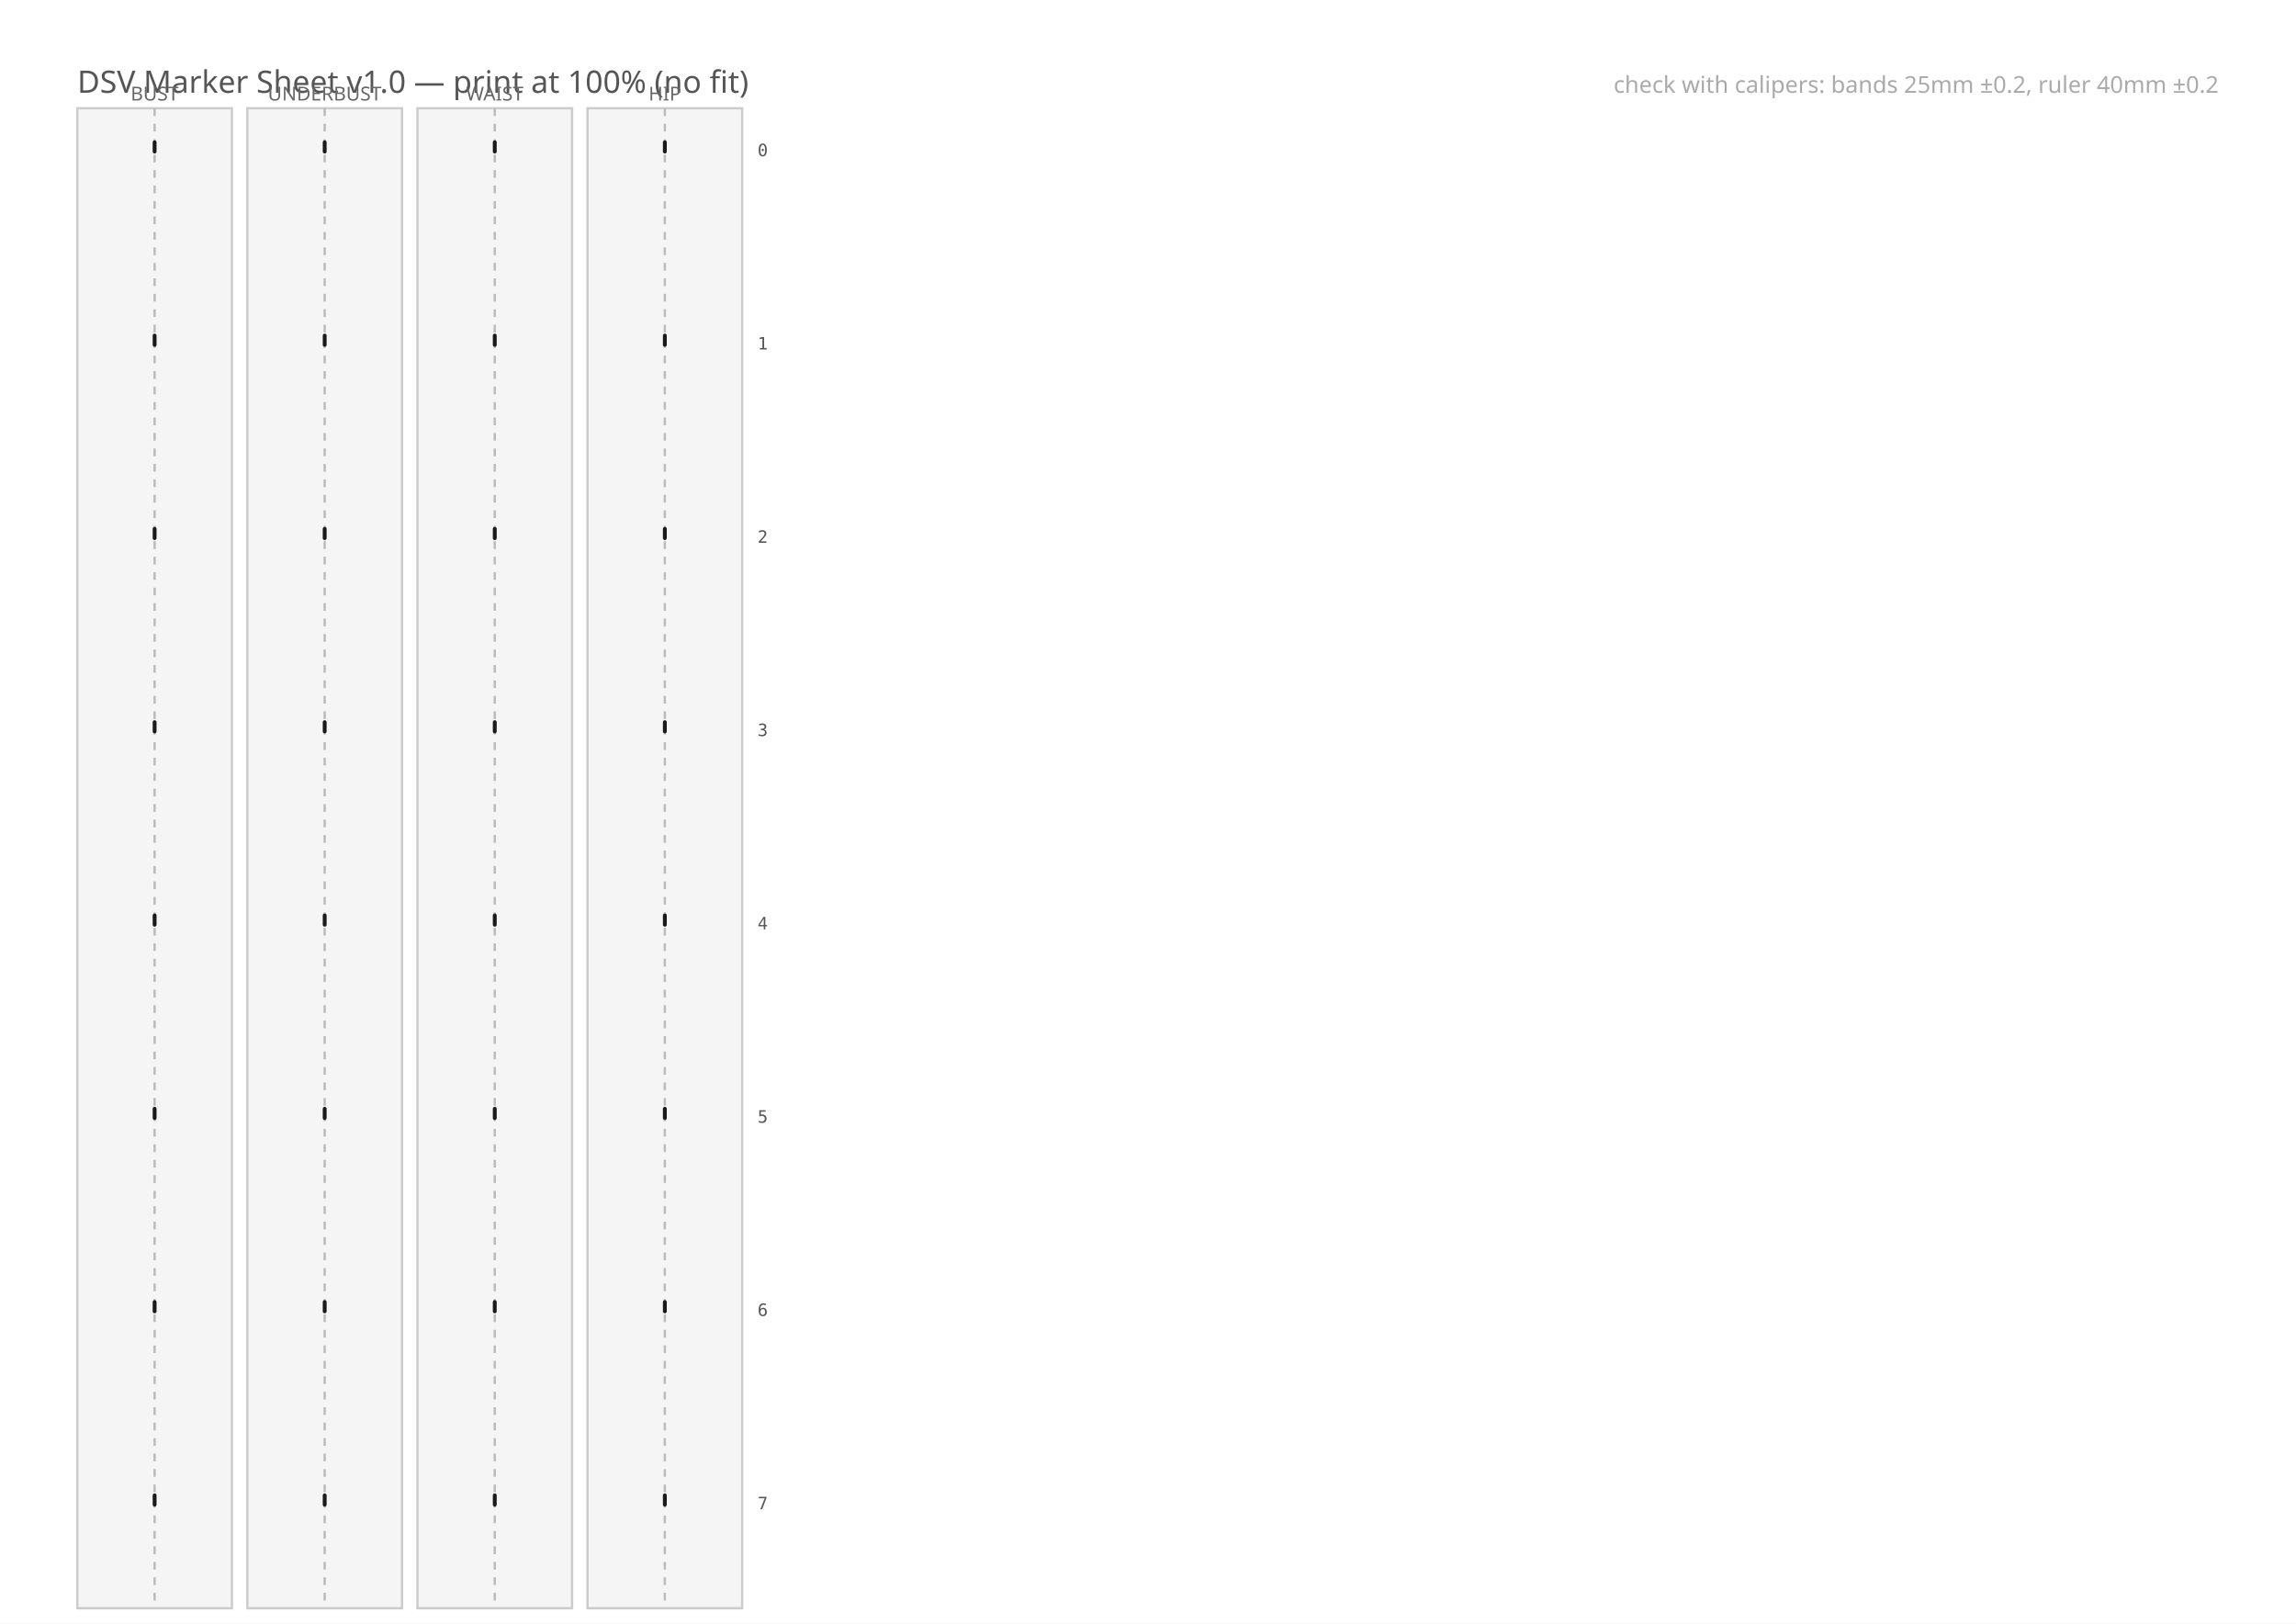
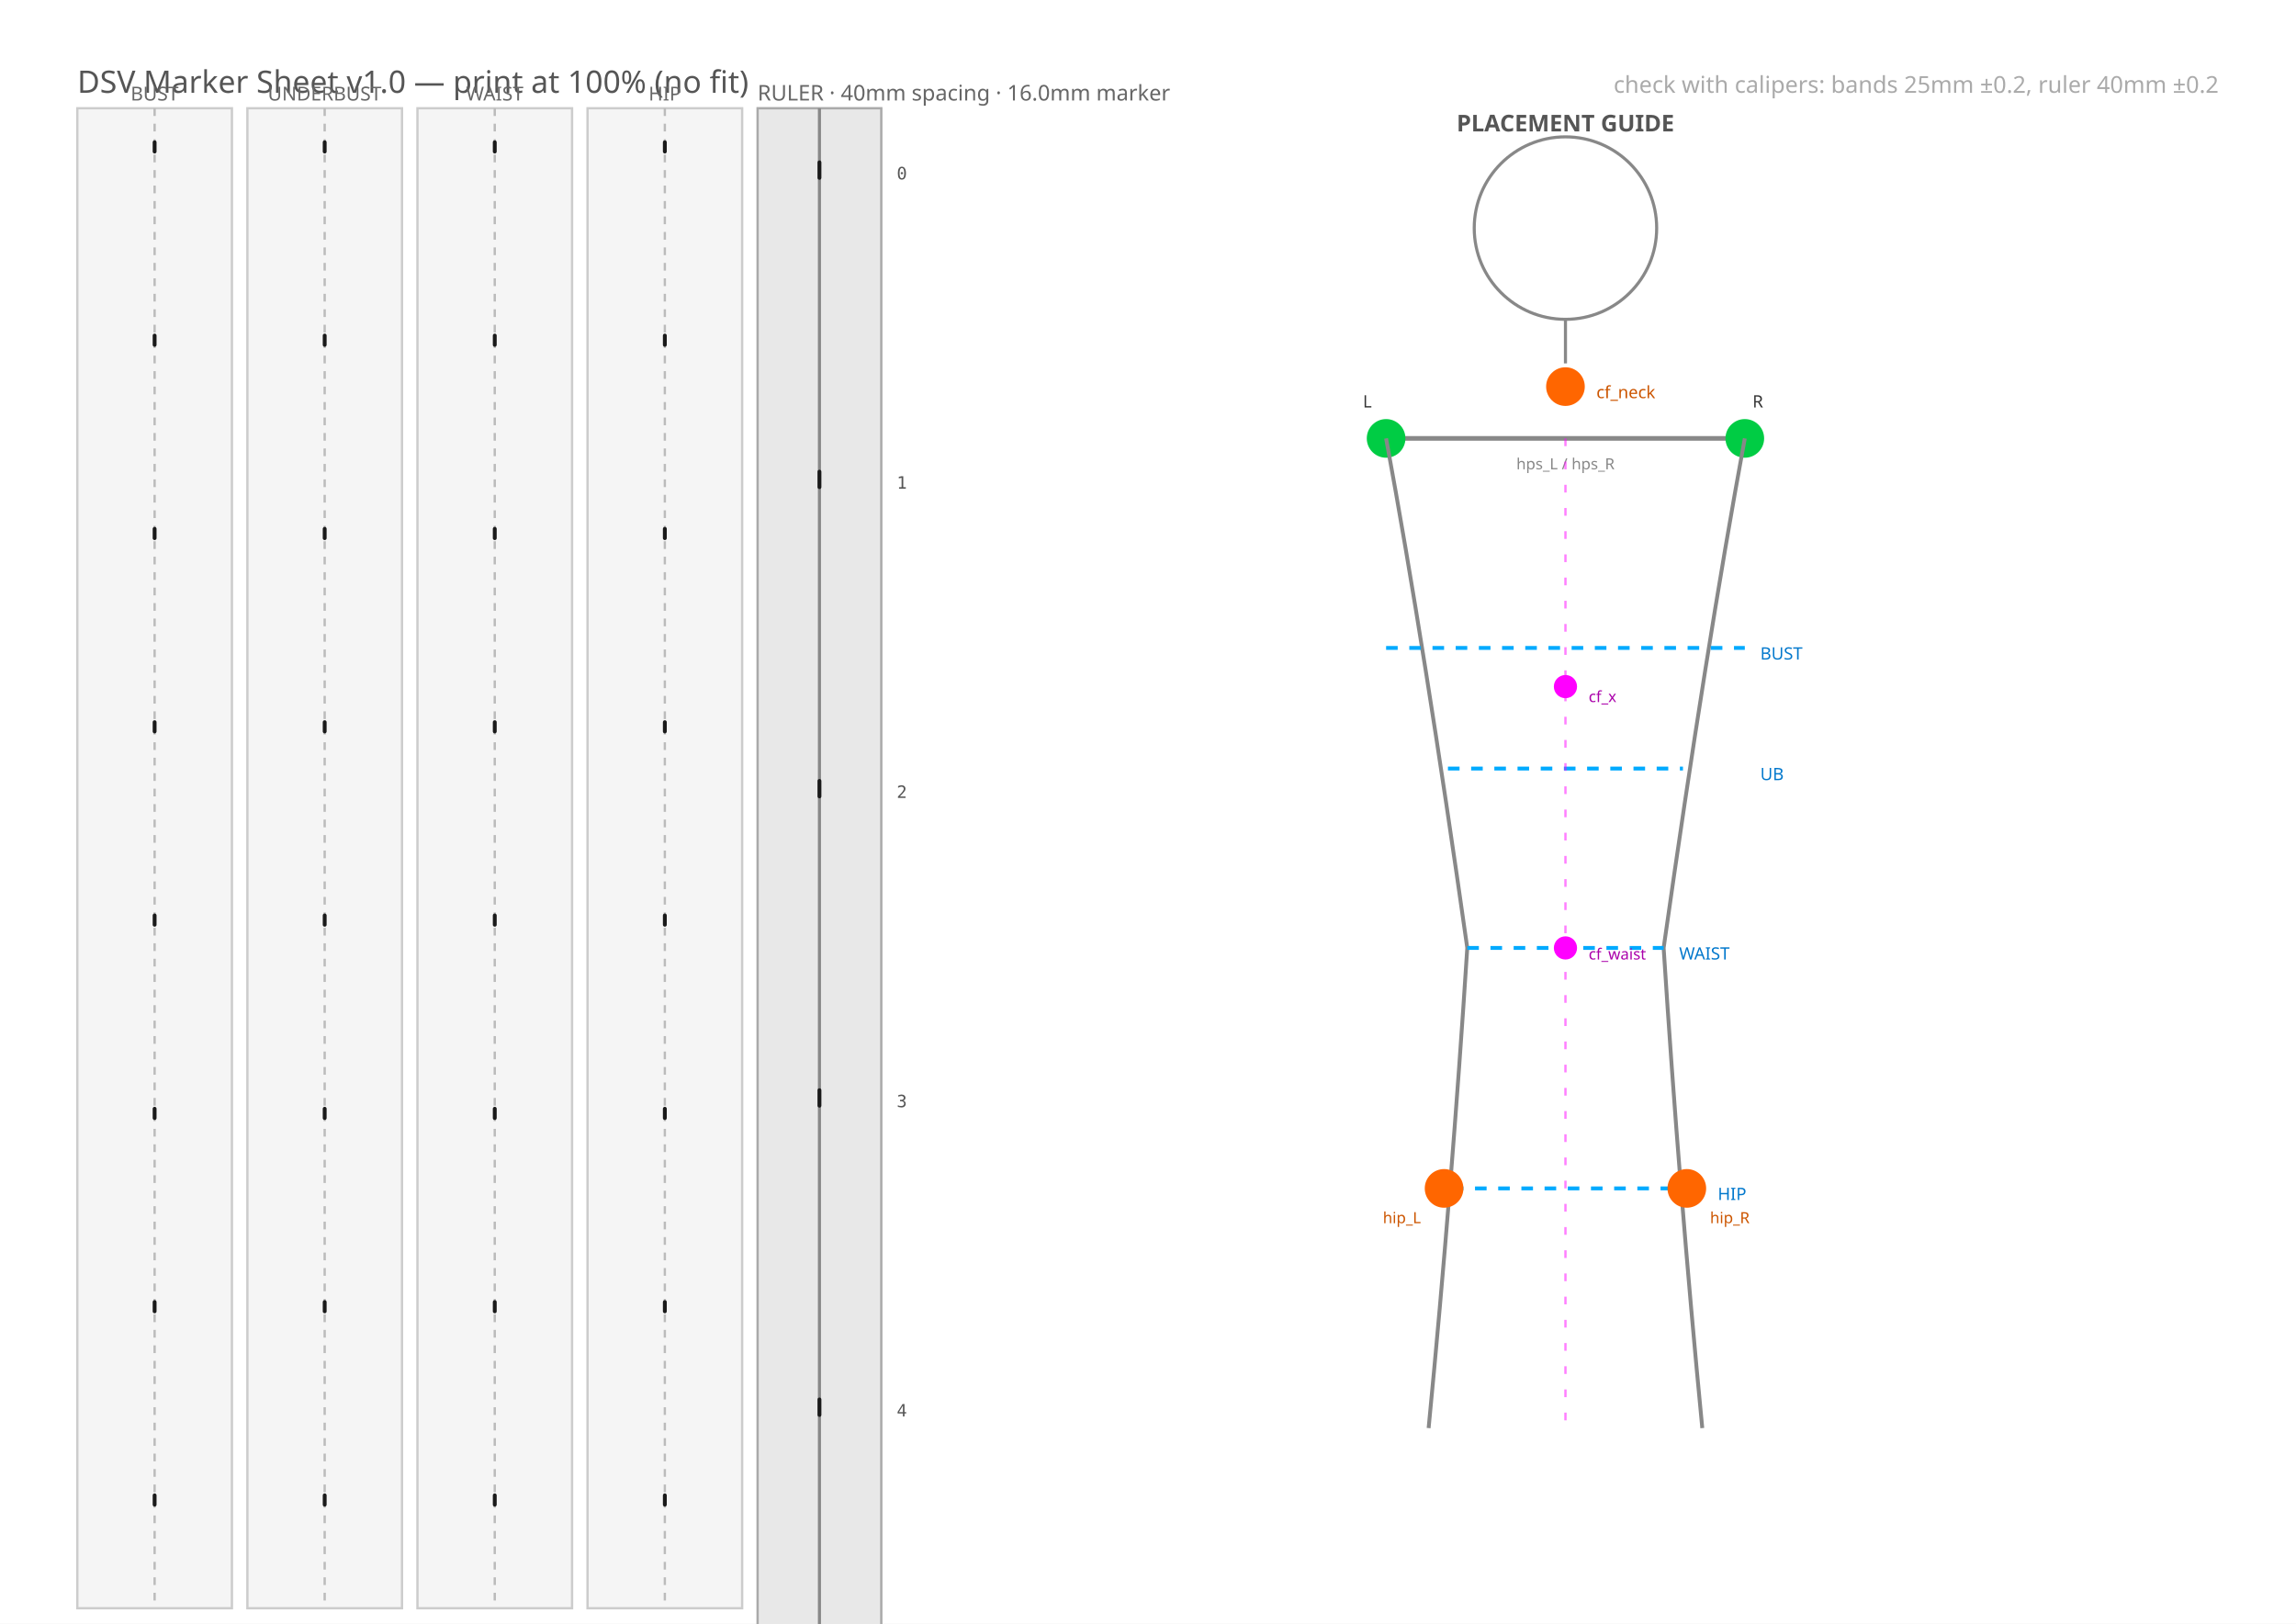
<svg xmlns="http://www.w3.org/2000/svg" width="297.0mm" height="210.0mm" viewBox="0 0 297.0 210.0">
  <rect width="297.0" height="210.0" fill="white" />
  <text x="10.0" y="12.0" font-family="sans-serif" font-size="4" fill="#555">DSV Marker Sheet v1.0 — print at 100% (no fit)</text>
  <text x="287.0" y="12.0" text-anchor="end" font-family="sans-serif" font-size="3" fill="#aaa">check with calipers: bands 25mm ±0.2, ruler 40mm ±0.2</text>
  <g transform="translate(10.0,14.0)">
    <text x="10.0" y="-1" text-anchor="middle" font-family="sans-serif" font-size="2.5" fill="#666">BUST</text>
    <rect x="0" y="0" width="20.0" height="194.0" fill="#f5f5f5" stroke="#ccc" stroke-width="0.3" />
    <line x1="10.0" y1="0" x2="10.0" y2="194.0" stroke="#bbb" stroke-width="0.3" stroke-dasharray="1,1" />
    <line x1="10.0" y1="4.4" x2="10.0" y2="5.6" stroke="#1a1a1a" stroke-width="0.5" stroke-linecap="round" />
    <line x1="10.0" y1="29.4" x2="10.0" y2="30.6" stroke="#1a1a1a" stroke-width="0.5" stroke-linecap="round" />
    <line x1="10.0" y1="54.4" x2="10.0" y2="55.6" stroke="#1a1a1a" stroke-width="0.5" stroke-linecap="round" />
    <line x1="10.0" y1="79.4" x2="10.0" y2="80.6" stroke="#1a1a1a" stroke-width="0.5" stroke-linecap="round" />
    <line x1="10.0" y1="104.4" x2="10.0" y2="105.6" stroke="#1a1a1a" stroke-width="0.5" stroke-linecap="round" />
    <line x1="10.0" y1="129.4" x2="10.0" y2="130.6" stroke="#1a1a1a" stroke-width="0.5" stroke-linecap="round" />
    <line x1="10.0" y1="154.4" x2="10.0" y2="155.6" stroke="#1a1a1a" stroke-width="0.5" stroke-linecap="round" />
    <line x1="10.0" y1="179.4" x2="10.0" y2="180.6" stroke="#1a1a1a" stroke-width="0.5" stroke-linecap="round" />
    <text x="22.0" y="6.2" font-family="monospace" font-size="2.2" fill="#555">0</text>
    <text x="22.0" y="31.2" font-family="monospace" font-size="2.2" fill="#555">1</text>
    <text x="22.0" y="56.2" font-family="monospace" font-size="2.2" fill="#555">2</text>
    <text x="22.0" y="81.2" font-family="monospace" font-size="2.2" fill="#555">3</text>
    <text x="22.0" y="106.2" font-family="monospace" font-size="2.2" fill="#555">4</text>
    <text x="22.0" y="131.2" font-family="monospace" font-size="2.2" fill="#555">5</text>
    <text x="22.0" y="156.2" font-family="monospace" font-size="2.2" fill="#555">6</text>
    <text x="22.0" y="181.2" font-family="monospace" font-size="2.2" fill="#555">7</text>
  </g>
  <g transform="translate(32.0,14.0)">
    <text x="10.0" y="-1" text-anchor="middle" font-family="sans-serif" font-size="2.5" fill="#666">UNDERBUST</text>
    <rect x="0" y="0" width="20.0" height="194.0" fill="#f5f5f5" stroke="#ccc" stroke-width="0.3" />
    <line x1="10.0" y1="0" x2="10.0" y2="194.0" stroke="#bbb" stroke-width="0.3" stroke-dasharray="1,1" />
    <line x1="10.0" y1="4.4" x2="10.0" y2="5.6" stroke="#1a1a1a" stroke-width="0.5" stroke-linecap="round" />
    <line x1="10.0" y1="29.4" x2="10.0" y2="30.6" stroke="#1a1a1a" stroke-width="0.5" stroke-linecap="round" />
    <line x1="10.0" y1="54.4" x2="10.0" y2="55.6" stroke="#1a1a1a" stroke-width="0.5" stroke-linecap="round" />
    <line x1="10.0" y1="79.4" x2="10.0" y2="80.6" stroke="#1a1a1a" stroke-width="0.5" stroke-linecap="round" />
    <line x1="10.0" y1="104.4" x2="10.0" y2="105.6" stroke="#1a1a1a" stroke-width="0.5" stroke-linecap="round" />
    <line x1="10.0" y1="129.4" x2="10.0" y2="130.6" stroke="#1a1a1a" stroke-width="0.5" stroke-linecap="round" />
    <line x1="10.0" y1="154.4" x2="10.0" y2="155.6" stroke="#1a1a1a" stroke-width="0.5" stroke-linecap="round" />
    <line x1="10.0" y1="179.4" x2="10.0" y2="180.6" stroke="#1a1a1a" stroke-width="0.5" stroke-linecap="round" />
    <text x="22.0" y="6.2" font-family="monospace" font-size="2.2" fill="#555">0</text>
    <text x="22.0" y="31.2" font-family="monospace" font-size="2.2" fill="#555">1</text>
    <text x="22.0" y="56.2" font-family="monospace" font-size="2.2" fill="#555">2</text>
    <text x="22.0" y="81.2" font-family="monospace" font-size="2.2" fill="#555">3</text>
    <text x="22.0" y="106.2" font-family="monospace" font-size="2.2" fill="#555">4</text>
    <text x="22.0" y="131.2" font-family="monospace" font-size="2.2" fill="#555">5</text>
    <text x="22.0" y="156.2" font-family="monospace" font-size="2.2" fill="#555">6</text>
    <text x="22.0" y="181.2" font-family="monospace" font-size="2.2" fill="#555">7</text>
  </g>
  <g transform="translate(54.0,14.0)">
    <text x="10.0" y="-1" text-anchor="middle" font-family="sans-serif" font-size="2.5" fill="#666">WAIST</text>
    <rect x="0" y="0" width="20.0" height="194.0" fill="#f5f5f5" stroke="#ccc" stroke-width="0.3" />
    <line x1="10.0" y1="0" x2="10.0" y2="194.0" stroke="#bbb" stroke-width="0.3" stroke-dasharray="1,1" />
    <line x1="10.0" y1="4.4" x2="10.0" y2="5.6" stroke="#1a1a1a" stroke-width="0.5" stroke-linecap="round" />
    <line x1="10.0" y1="29.4" x2="10.0" y2="30.6" stroke="#1a1a1a" stroke-width="0.5" stroke-linecap="round" />
    <line x1="10.0" y1="54.4" x2="10.0" y2="55.6" stroke="#1a1a1a" stroke-width="0.5" stroke-linecap="round" />
    <line x1="10.0" y1="79.4" x2="10.0" y2="80.6" stroke="#1a1a1a" stroke-width="0.5" stroke-linecap="round" />
    <line x1="10.0" y1="104.4" x2="10.0" y2="105.6" stroke="#1a1a1a" stroke-width="0.5" stroke-linecap="round" />
    <line x1="10.0" y1="129.4" x2="10.0" y2="130.6" stroke="#1a1a1a" stroke-width="0.5" stroke-linecap="round" />
    <line x1="10.0" y1="154.4" x2="10.0" y2="155.6" stroke="#1a1a1a" stroke-width="0.5" stroke-linecap="round" />
    <line x1="10.0" y1="179.4" x2="10.0" y2="180.6" stroke="#1a1a1a" stroke-width="0.5" stroke-linecap="round" />
    <text x="22.0" y="6.2" font-family="monospace" font-size="2.2" fill="#555">0</text>
    <text x="22.0" y="31.2" font-family="monospace" font-size="2.2" fill="#555">1</text>
    <text x="22.0" y="56.2" font-family="monospace" font-size="2.2" fill="#555">2</text>
    <text x="22.0" y="81.2" font-family="monospace" font-size="2.2" fill="#555">3</text>
    <text x="22.0" y="106.2" font-family="monospace" font-size="2.2" fill="#555">4</text>
    <text x="22.0" y="131.2" font-family="monospace" font-size="2.2" fill="#555">5</text>
    <text x="22.0" y="156.2" font-family="monospace" font-size="2.2" fill="#555">6</text>
    <text x="22.0" y="181.2" font-family="monospace" font-size="2.2" fill="#555">7</text>
  </g>
  <g transform="translate(76.0,14.0)">
    <text x="10.0" y="-1" text-anchor="middle" font-family="sans-serif" font-size="2.5" fill="#666">HIP</text>
    <rect x="0" y="0" width="20.0" height="194.0" fill="#f5f5f5" stroke="#ccc" stroke-width="0.3" />
    <line x1="10.0" y1="0" x2="10.0" y2="194.0" stroke="#bbb" stroke-width="0.3" stroke-dasharray="1,1" />
    <line x1="10.0" y1="4.4" x2="10.0" y2="5.6" stroke="#1a1a1a" stroke-width="0.5" stroke-linecap="round" />
    <line x1="10.0" y1="29.4" x2="10.0" y2="30.6" stroke="#1a1a1a" stroke-width="0.5" stroke-linecap="round" />
    <line x1="10.0" y1="54.4" x2="10.0" y2="55.6" stroke="#1a1a1a" stroke-width="0.5" stroke-linecap="round" />
    <line x1="10.0" y1="79.4" x2="10.0" y2="80.6" stroke="#1a1a1a" stroke-width="0.5" stroke-linecap="round" />
    <line x1="10.0" y1="104.4" x2="10.0" y2="105.6" stroke="#1a1a1a" stroke-width="0.5" stroke-linecap="round" />
    <line x1="10.0" y1="129.4" x2="10.0" y2="130.6" stroke="#1a1a1a" stroke-width="0.5" stroke-linecap="round" />
    <line x1="10.0" y1="154.4" x2="10.0" y2="155.6" stroke="#1a1a1a" stroke-width="0.5" stroke-linecap="round" />
    <line x1="10.0" y1="179.4" x2="10.0" y2="180.6" stroke="#1a1a1a" stroke-width="0.5" stroke-linecap="round" />
    <text x="22.0" y="6.2" font-family="monospace" font-size="2.2" fill="#555">0</text>
    <text x="22.0" y="31.2" font-family="monospace" font-size="2.2" fill="#555">1</text>
    <text x="22.0" y="56.2" font-family="monospace" font-size="2.2" fill="#555">2</text>
    <text x="22.0" y="81.2" font-family="monospace" font-size="2.2" fill="#555">3</text>
    <text x="22.0" y="106.2" font-family="monospace" font-size="2.2" fill="#555">4</text>
    <text x="22.0" y="131.2" font-family="monospace" font-size="2.2" fill="#555">5</text>
    <text x="22.0" y="156.2" font-family="monospace" font-size="2.2" fill="#555">6</text>
    <text x="22.0" y="181.2" font-family="monospace" font-size="2.2" fill="#555">7</text>
  </g>
-   <g transform="translate(10.0,216.0)">
+   <g transform="translate(98.0,14.0)">
    <text x="0" y="-1" font-family="sans-serif" font-size="2.8" fill="#666">RULER  ·  40mm spacing  ·  16.0mm marker</text>
-     <rect x="0" y="0" width="16.0" height="194.0" fill="#e8e8e8" stroke="#aaa" stroke-width="0.3" />
-     <line x1="8.0" y1="0" x2="8.0" y2="194.0" stroke="#888" stroke-width="0.4" />
+     <rect x="0" y="0" width="16.0" height="210.0" fill="#e8e8e8" stroke="#aaa" stroke-width="0.3" />
+     <line x1="8.0" y1="0" x2="8.0" y2="210.0" stroke="#888" stroke-width="0.4" />
    <line x1="8.0" y1="7.0" x2="8.0" y2="9.0" stroke="#1a1a1a" stroke-width="0.5" stroke-linecap="round" />
    <line x1="8.0" y1="47.0" x2="8.0" y2="49.0" stroke="#1a1a1a" stroke-width="0.5" stroke-linecap="round" />
    <line x1="8.0" y1="87.0" x2="8.0" y2="89.0" stroke="#1a1a1a" stroke-width="0.5" stroke-linecap="round" />
    <line x1="8.0" y1="127.0" x2="8.0" y2="129.0" stroke="#1a1a1a" stroke-width="0.5" stroke-linecap="round" />
    <line x1="8.0" y1="167.0" x2="8.0" y2="169.0" stroke="#1a1a1a" stroke-width="0.5" stroke-linecap="round" />
+     <line x1="8.0" y1="207.0" x2="8.0" y2="209.0" stroke="#1a1a1a" stroke-width="0.5" stroke-linecap="round" />
    <text x="18.0" y="9.2" font-family="monospace" font-size="2.2" fill="#555">0</text>
    <text x="18.0" y="49.2" font-family="monospace" font-size="2.2" fill="#555">1</text>
    <text x="18.0" y="89.2" font-family="monospace" font-size="2.2" fill="#555">2</text>
    <text x="18.0" y="129.2" font-family="monospace" font-size="2.2" fill="#555">3</text>
    <text x="18.0" y="169.2" font-family="monospace" font-size="2.2" fill="#555">4</text>
+     <text x="18.0" y="209.2" font-family="monospace" font-size="2.2" fill="#555">5</text>
  </g>
  <g>
-     <circle cx="194.5" cy="231.5" r="13.0" fill="none" stroke="#888" stroke-width="0.4" />
-     <line x1="194.5" y1="244.5" x2="194.5" y2="249.0" stroke="#888" stroke-width="0.4" />
-     <line x1="169.1" y1="258.7" x2="219.9" y2="258.7" stroke="#888" stroke-width="0.6" stroke-linecap="round" />
-     <circle cx="169.1" cy="258.7" r="2.5" fill="#00CC44" />
-     <circle cx="219.9" cy="258.7" r="2.5" fill="#00CC44" />
-     <text x="166.1" y="254.7" font-family="sans-serif" font-size="2.2" fill="#333">L</text>
-     <text x="220.9" y="254.7" font-family="sans-serif" font-size="2.2" fill="#333">R</text>
-     <text x="194.5" y="262.7" text-anchor="middle" font-family="sans-serif" font-size="2" fill="#888">hps_L / hps_R</text>
-     <path d="M 169.1 258.7 Q 174.1 285.8 180.6 324.6 Q 178.1 355.7 175.1 386.7" fill="none" stroke="#888" stroke-width="0.5" />
-     <path d="M 219.9 258.7 Q 214.9 285.8 208.4 324.6 Q 210.9 355.7 213.9 386.7" fill="none" stroke="#888" stroke-width="0.5" />
-     <line x1="169.1" y1="285.8" x2="219.9" y2="285.8" stroke="#00AAFF" stroke-width="0.5" stroke-dasharray="1.5,1.5" />
-     <text x="221.9" y="287.3" font-family="sans-serif" font-size="2.2" fill="#0077CC">BUST</text>
-     <line x1="177.1" y1="301.4" x2="211.9" y2="301.4" stroke="#00AAFF" stroke-width="0.5" stroke-dasharray="1.5,1.5" />
-     <text x="221.9" y="302.9" font-family="sans-serif" font-size="2.2" fill="#0077CC">UB</text>
-     <line x1="180.6" y1="324.6" x2="208.4" y2="324.6" stroke="#00AAFF" stroke-width="0.5" stroke-dasharray="1.5,1.5" />
-     <text x="210.4" y="326.1" font-family="sans-serif" font-size="2.2" fill="#0077CC">WAIST</text>
-     <line x1="175.1" y1="355.7" x2="213.9" y2="355.7" stroke="#00AAFF" stroke-width="0.5" stroke-dasharray="1.5,1.5" />
-     <text x="215.9" y="357.2" font-family="sans-serif" font-size="2.2" fill="#0077CC">HIP</text>
-     <circle cx="194.5" cy="252.0" r="2.5" fill="#FF6600" />
-     <text x="198.5" y="253.5" font-family="sans-serif" font-size="2.2" fill="#CC5500">cf_neck</text>
-     <circle cx="177.1" cy="355.7" r="2.5" fill="#FF6600" />
-     <circle cx="211.9" cy="355.7" r="2.5" fill="#FF6600" />
-     <text x="174.1" y="360.2" text-anchor="end" font-family="sans-serif" font-size="2" fill="#CC5500">hip_L</text>
-     <text x="214.9" y="360.2" font-family="sans-serif" font-size="2" fill="#CC5500">hip_R</text>
-     <circle cx="194.5" cy="290.8" r="1.5" fill="#FF00FF" />
-     <circle cx="194.5" cy="324.6" r="1.5" fill="#FF00FF" />
-     <text x="197.5" y="292.8" font-family="sans-serif" font-size="2" fill="#AA00AA">cf_x</text>
-     <text x="197.5" y="326.1" font-family="sans-serif" font-size="2" fill="#AA00AA">cf_waist</text>
-     <line x1="194.5" y1="258.7" x2="194.5" y2="386.7" stroke="#FF00FF" stroke-width="0.3" stroke-dasharray="1,2" opacity="0.5" />
-     <text x="194.5" y="219.0" text-anchor="middle" font-family="sans-serif" font-size="3" fill="#555" font-weight="bold">PLACEMENT GUIDE</text>
+     <circle cx="202.5" cy="29.5" r="11.8" fill="none" stroke="#888" stroke-width="0.4" />
+     <line x1="202.5" y1="41.4" x2="202.5" y2="47.0" stroke="#888" stroke-width="0.4" />
+     <line x1="179.3" y1="56.7" x2="225.7" y2="56.7" stroke="#888" stroke-width="0.6" stroke-linecap="round" />
+     <circle cx="179.3" cy="56.7" r="2.5" fill="#00CC44" />
+     <circle cx="225.7" cy="56.7" r="2.5" fill="#00CC44" />
+     <text x="176.3" y="52.7" font-family="sans-serif" font-size="2.2" fill="#333">L</text>
+     <text x="226.7" y="52.7" font-family="sans-serif" font-size="2.2" fill="#333">R</text>
+     <text x="202.5" y="60.7" text-anchor="middle" font-family="sans-serif" font-size="2" fill="#888">hps_L / hps_R</text>
+     <path d="M 179.3 56.7 Q 184.3 83.8 189.8 122.6 Q 187.8 153.7 184.8 184.7" fill="none" stroke="#888" stroke-width="0.5" />
+     <path d="M 225.7 56.7 Q 220.7 83.8 215.2 122.6 Q 217.2 153.7 220.2 184.7" fill="none" stroke="#888" stroke-width="0.5" />
+     <line x1="179.3" y1="83.8" x2="225.7" y2="83.8" stroke="#00AAFF" stroke-width="0.5" stroke-dasharray="1.5,1.5" />
+     <text x="227.7" y="85.3" font-family="sans-serif" font-size="2.2" fill="#0077CC">BUST</text>
+     <line x1="187.3" y1="99.4" x2="217.7" y2="99.4" stroke="#00AAFF" stroke-width="0.5" stroke-dasharray="1.5,1.5" />
+     <text x="227.7" y="100.9" font-family="sans-serif" font-size="2.2" fill="#0077CC">UB</text>
+     <line x1="189.8" y1="122.6" x2="215.2" y2="122.6" stroke="#00AAFF" stroke-width="0.5" stroke-dasharray="1.5,1.5" />
+     <text x="217.2" y="124.1" font-family="sans-serif" font-size="2.2" fill="#0077CC">WAIST</text>
+     <line x1="184.8" y1="153.7" x2="220.2" y2="153.7" stroke="#00AAFF" stroke-width="0.5" stroke-dasharray="1.5,1.5" />
+     <text x="222.2" y="155.2" font-family="sans-serif" font-size="2.2" fill="#0077CC">HIP</text>
+     <circle cx="202.5" cy="50.0" r="2.5" fill="#FF6600" />
+     <text x="206.5" y="51.5" font-family="sans-serif" font-size="2.2" fill="#CC5500">cf_neck</text>
+     <circle cx="186.8" cy="153.7" r="2.5" fill="#FF6600" />
+     <circle cx="218.2" cy="153.7" r="2.5" fill="#FF6600" />
+     <text x="183.8" y="158.2" text-anchor="end" font-family="sans-serif" font-size="2" fill="#CC5500">hip_L</text>
+     <text x="221.2" y="158.2" font-family="sans-serif" font-size="2" fill="#CC5500">hip_R</text>
+     <circle cx="202.5" cy="88.8" r="1.5" fill="#FF00FF" />
+     <circle cx="202.5" cy="122.6" r="1.5" fill="#FF00FF" />
+     <text x="205.5" y="90.8" font-family="sans-serif" font-size="2" fill="#AA00AA">cf_x</text>
+     <text x="205.5" y="124.1" font-family="sans-serif" font-size="2" fill="#AA00AA">cf_waist</text>
+     <line x1="202.5" y1="56.7" x2="202.5" y2="184.7" stroke="#FF00FF" stroke-width="0.3" stroke-dasharray="1,2" opacity="0.5" />
+     <text x="202.5" y="17.0" text-anchor="middle" font-family="sans-serif" font-size="3" fill="#555" font-weight="bold">PLACEMENT GUIDE</text>
  </g>
-   <g transform="translate(10.0,416.0)">
+   <g transform="translate(10.0,224.0)">
    <circle cx="-72.5" cy="4.0" r="8.0" fill="#00FF00" stroke="#00FF00" stroke-width="0.3" />
    <circle cx="-51.5" cy="4.0" r="8.0" fill="#00FF00" stroke="#00FF00" stroke-width="0.3" />
    <circle cx="-30.5" cy="4.0" r="8.0" fill="#00FF00" stroke="#00FF00" stroke-width="0.3" />
    <circle cx="-9.5" cy="4.0" r="8.0" fill="#00FF00" stroke="#00FF00" stroke-width="0.3" />
    <circle cx="11.5" cy="4.0" r="8.0" fill="#00FF00" stroke="#00FF00" stroke-width="0.3" />
    <circle cx="32.5" cy="4.0" r="8.0" fill="#00FF00" stroke="#00FF00" stroke-width="0.3" />
    <circle cx="53.5" cy="4.0" r="8.0" fill="#00FF00" stroke="#00FF00" stroke-width="0.3" />
    <circle cx="74.5" cy="4.0" r="8.0" fill="#00FF00" stroke="#00FF00" stroke-width="0.3" />
    <circle cx="95.5" cy="4.0" r="8.0" fill="#00FF00" stroke="#00FF00" stroke-width="0.3" />
    <circle cx="116.5" cy="4.0" r="8.0" fill="#00FF00" stroke="#00FF00" stroke-width="0.3" />
    <circle cx="137.5" cy="4.0" r="8.0" fill="#00FF00" stroke="#00FF00" stroke-width="0.3" />
    <circle cx="158.5" cy="4.0" r="8.0" fill="#00FF00" stroke="#00FF00" stroke-width="0.3" />
    <text x="43.0" y="16.0" text-anchor="middle" font-family="sans-serif" font-size="2.5" fill="#333">cut: DSV markers</text>
  </g>
-   <text x="10.0" y="430.0" font-family="sans-serif" font-size="3.5" fill="#333" font-weight="bold">HOW TO USE</text>
-   <text x="10.0" y="435.0" font-family="sans-serif" font-size="2.8" fill="#555">1. Cut each strip along its edges. </text>
-   <text x="10.0" y="440.0" font-family="sans-serif" font-size="2.8" fill="#555">2. Tape strip ends together. Wrap around body at marked level. </text>
-   <text x="10.0" y="445.0" font-family="sans-serif" font-size="2.8" fill="#555">3. Photograph front + side. Include ruler in frame. </text>
-   <text x="10.0" y="450.0" font-family="sans-serif" font-size="2.8" fill="#555">4. Apply marker dots to: shoulder points, neck base, hip points. Use ruler strip to confirm scale.</text>
+   <text x="10.0" y="238.0" font-family="sans-serif" font-size="3.5" fill="#333" font-weight="bold">HOW TO USE</text>
+   <text x="10.0" y="243.0" font-family="sans-serif" font-size="2.8" fill="#555">1. Cut each strip along its edges. </text>
+   <text x="10.0" y="248.0" font-family="sans-serif" font-size="2.8" fill="#555">2. Tape strip ends together. Wrap around body at marked level. </text>
+   <text x="10.0" y="253.0" font-family="sans-serif" font-size="2.8" fill="#555">3. Photograph front + side. Include ruler in frame. </text>
+   <text x="10.0" y="258.0" font-family="sans-serif" font-size="2.8" fill="#555">4. Apply marker dots to: shoulder points, neck base, hip points. Use ruler strip to confirm scale.</text>
</svg>
